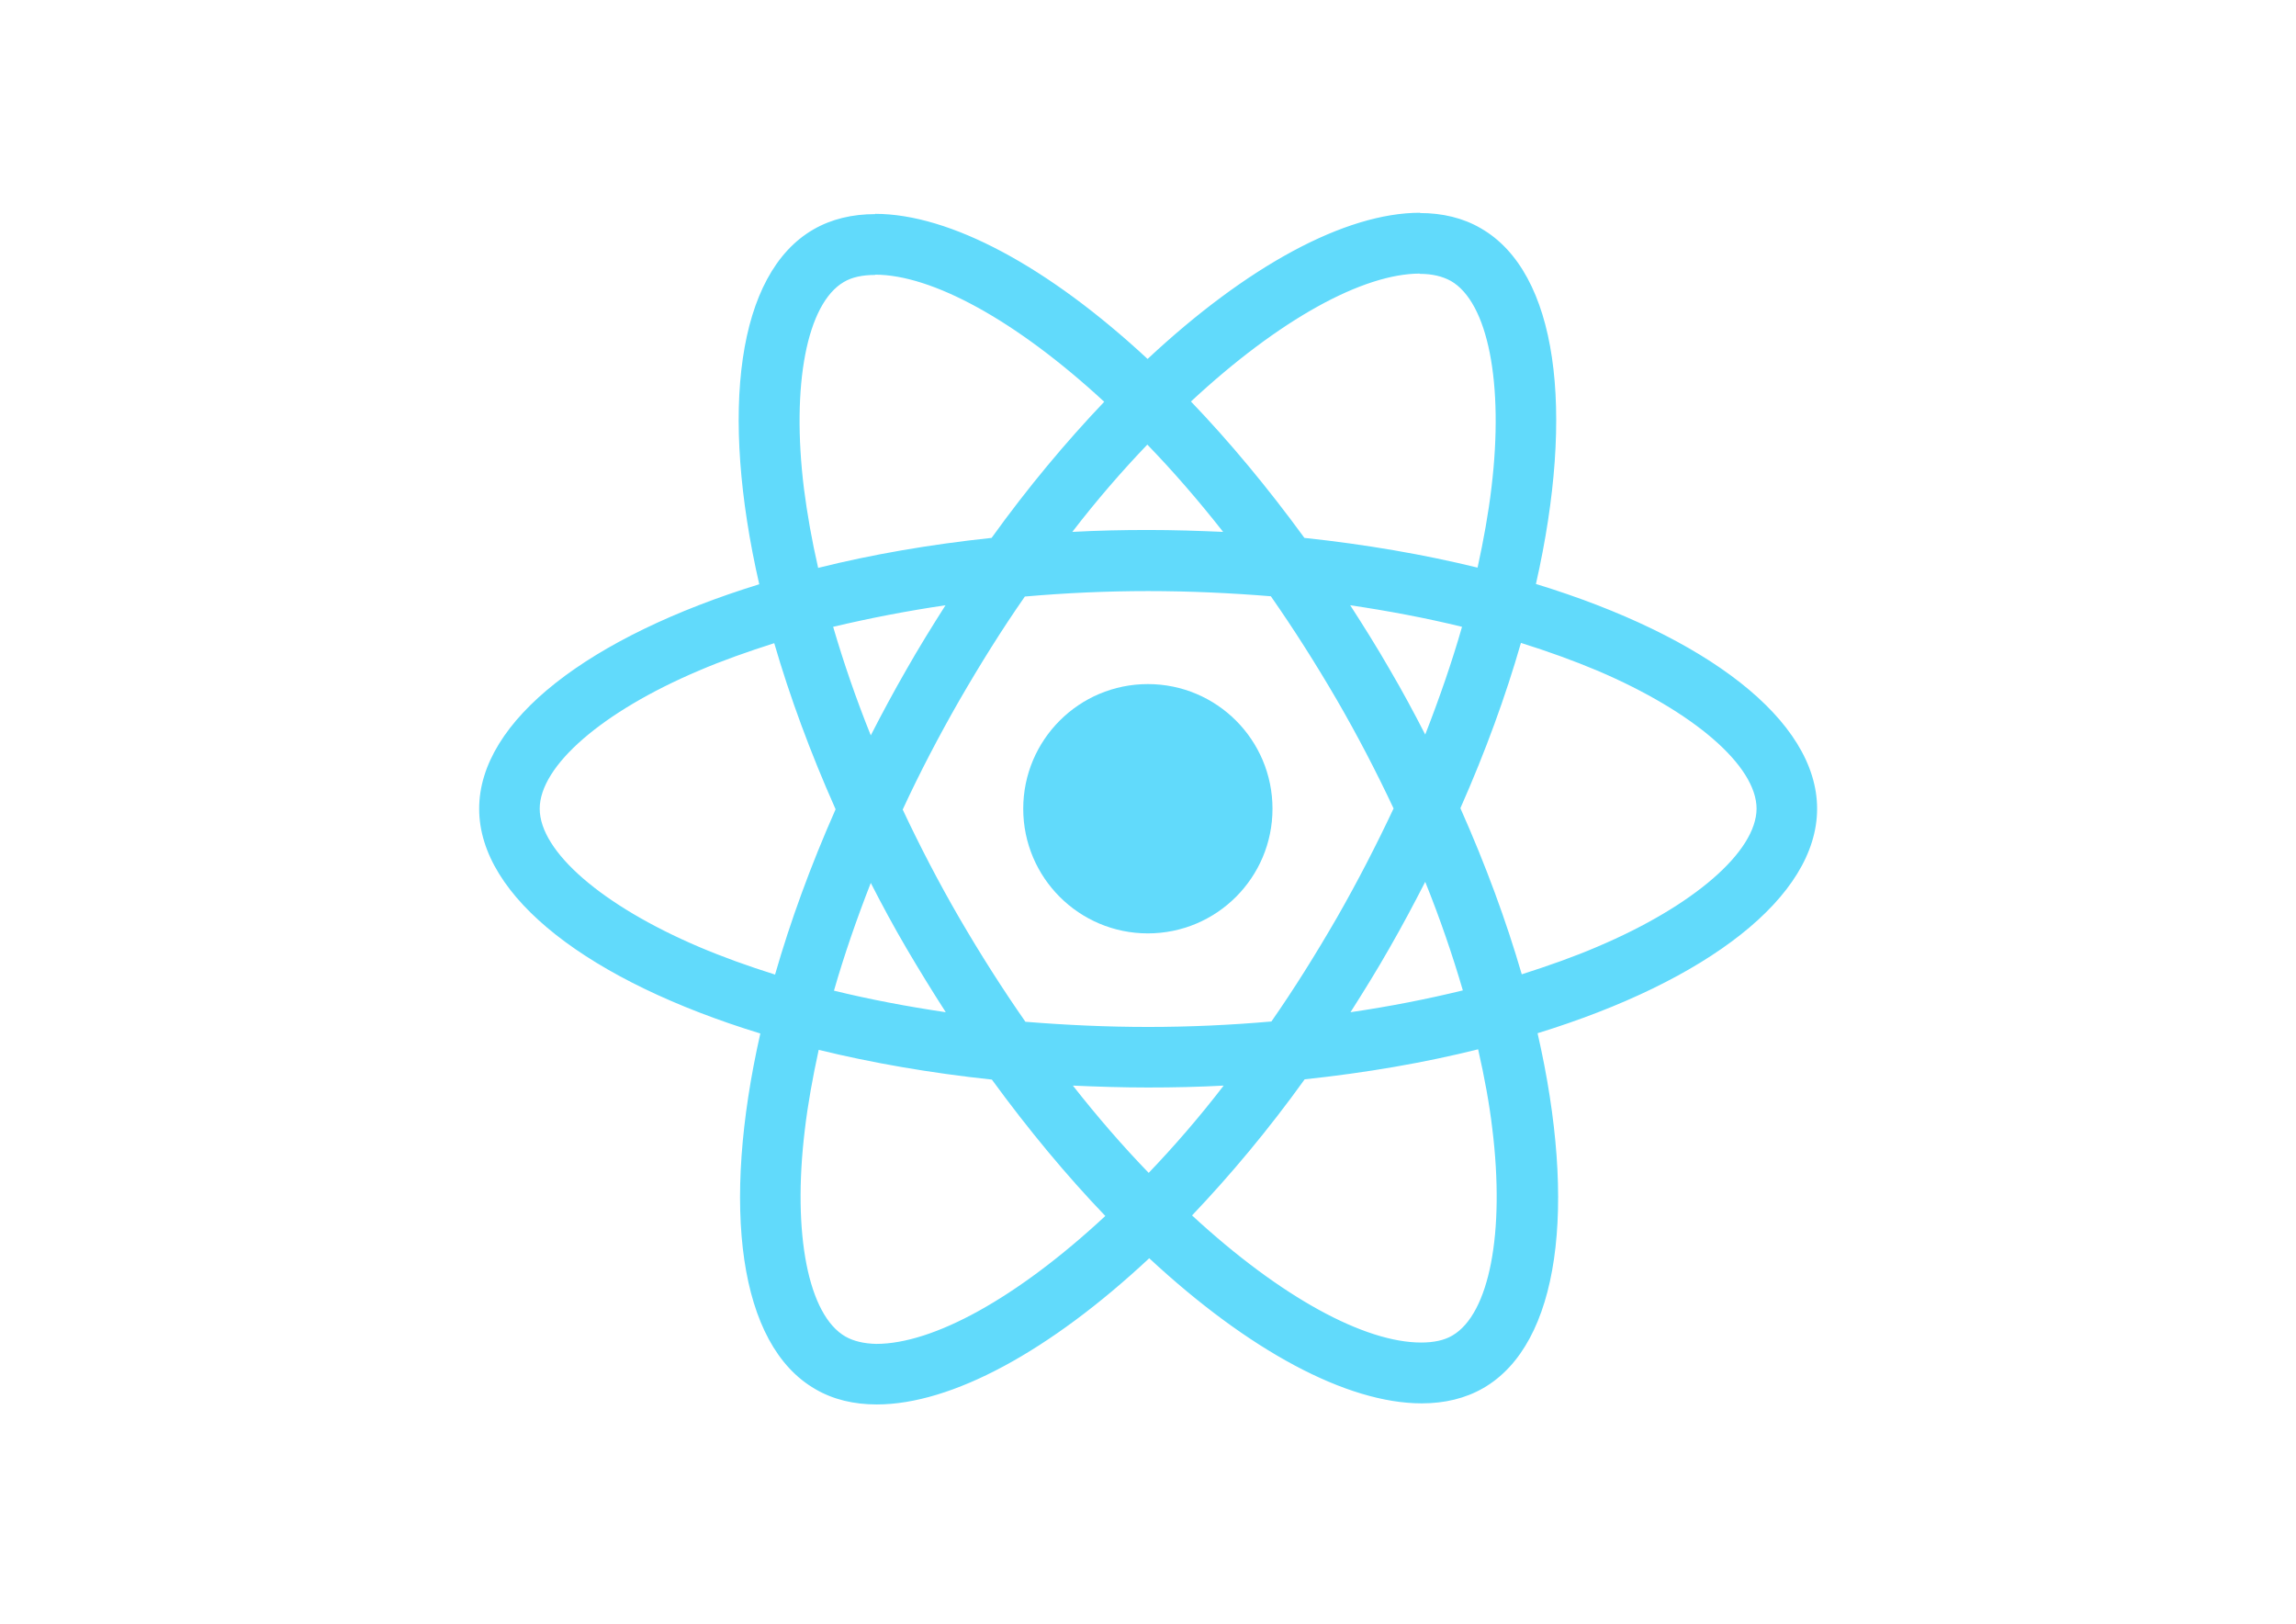
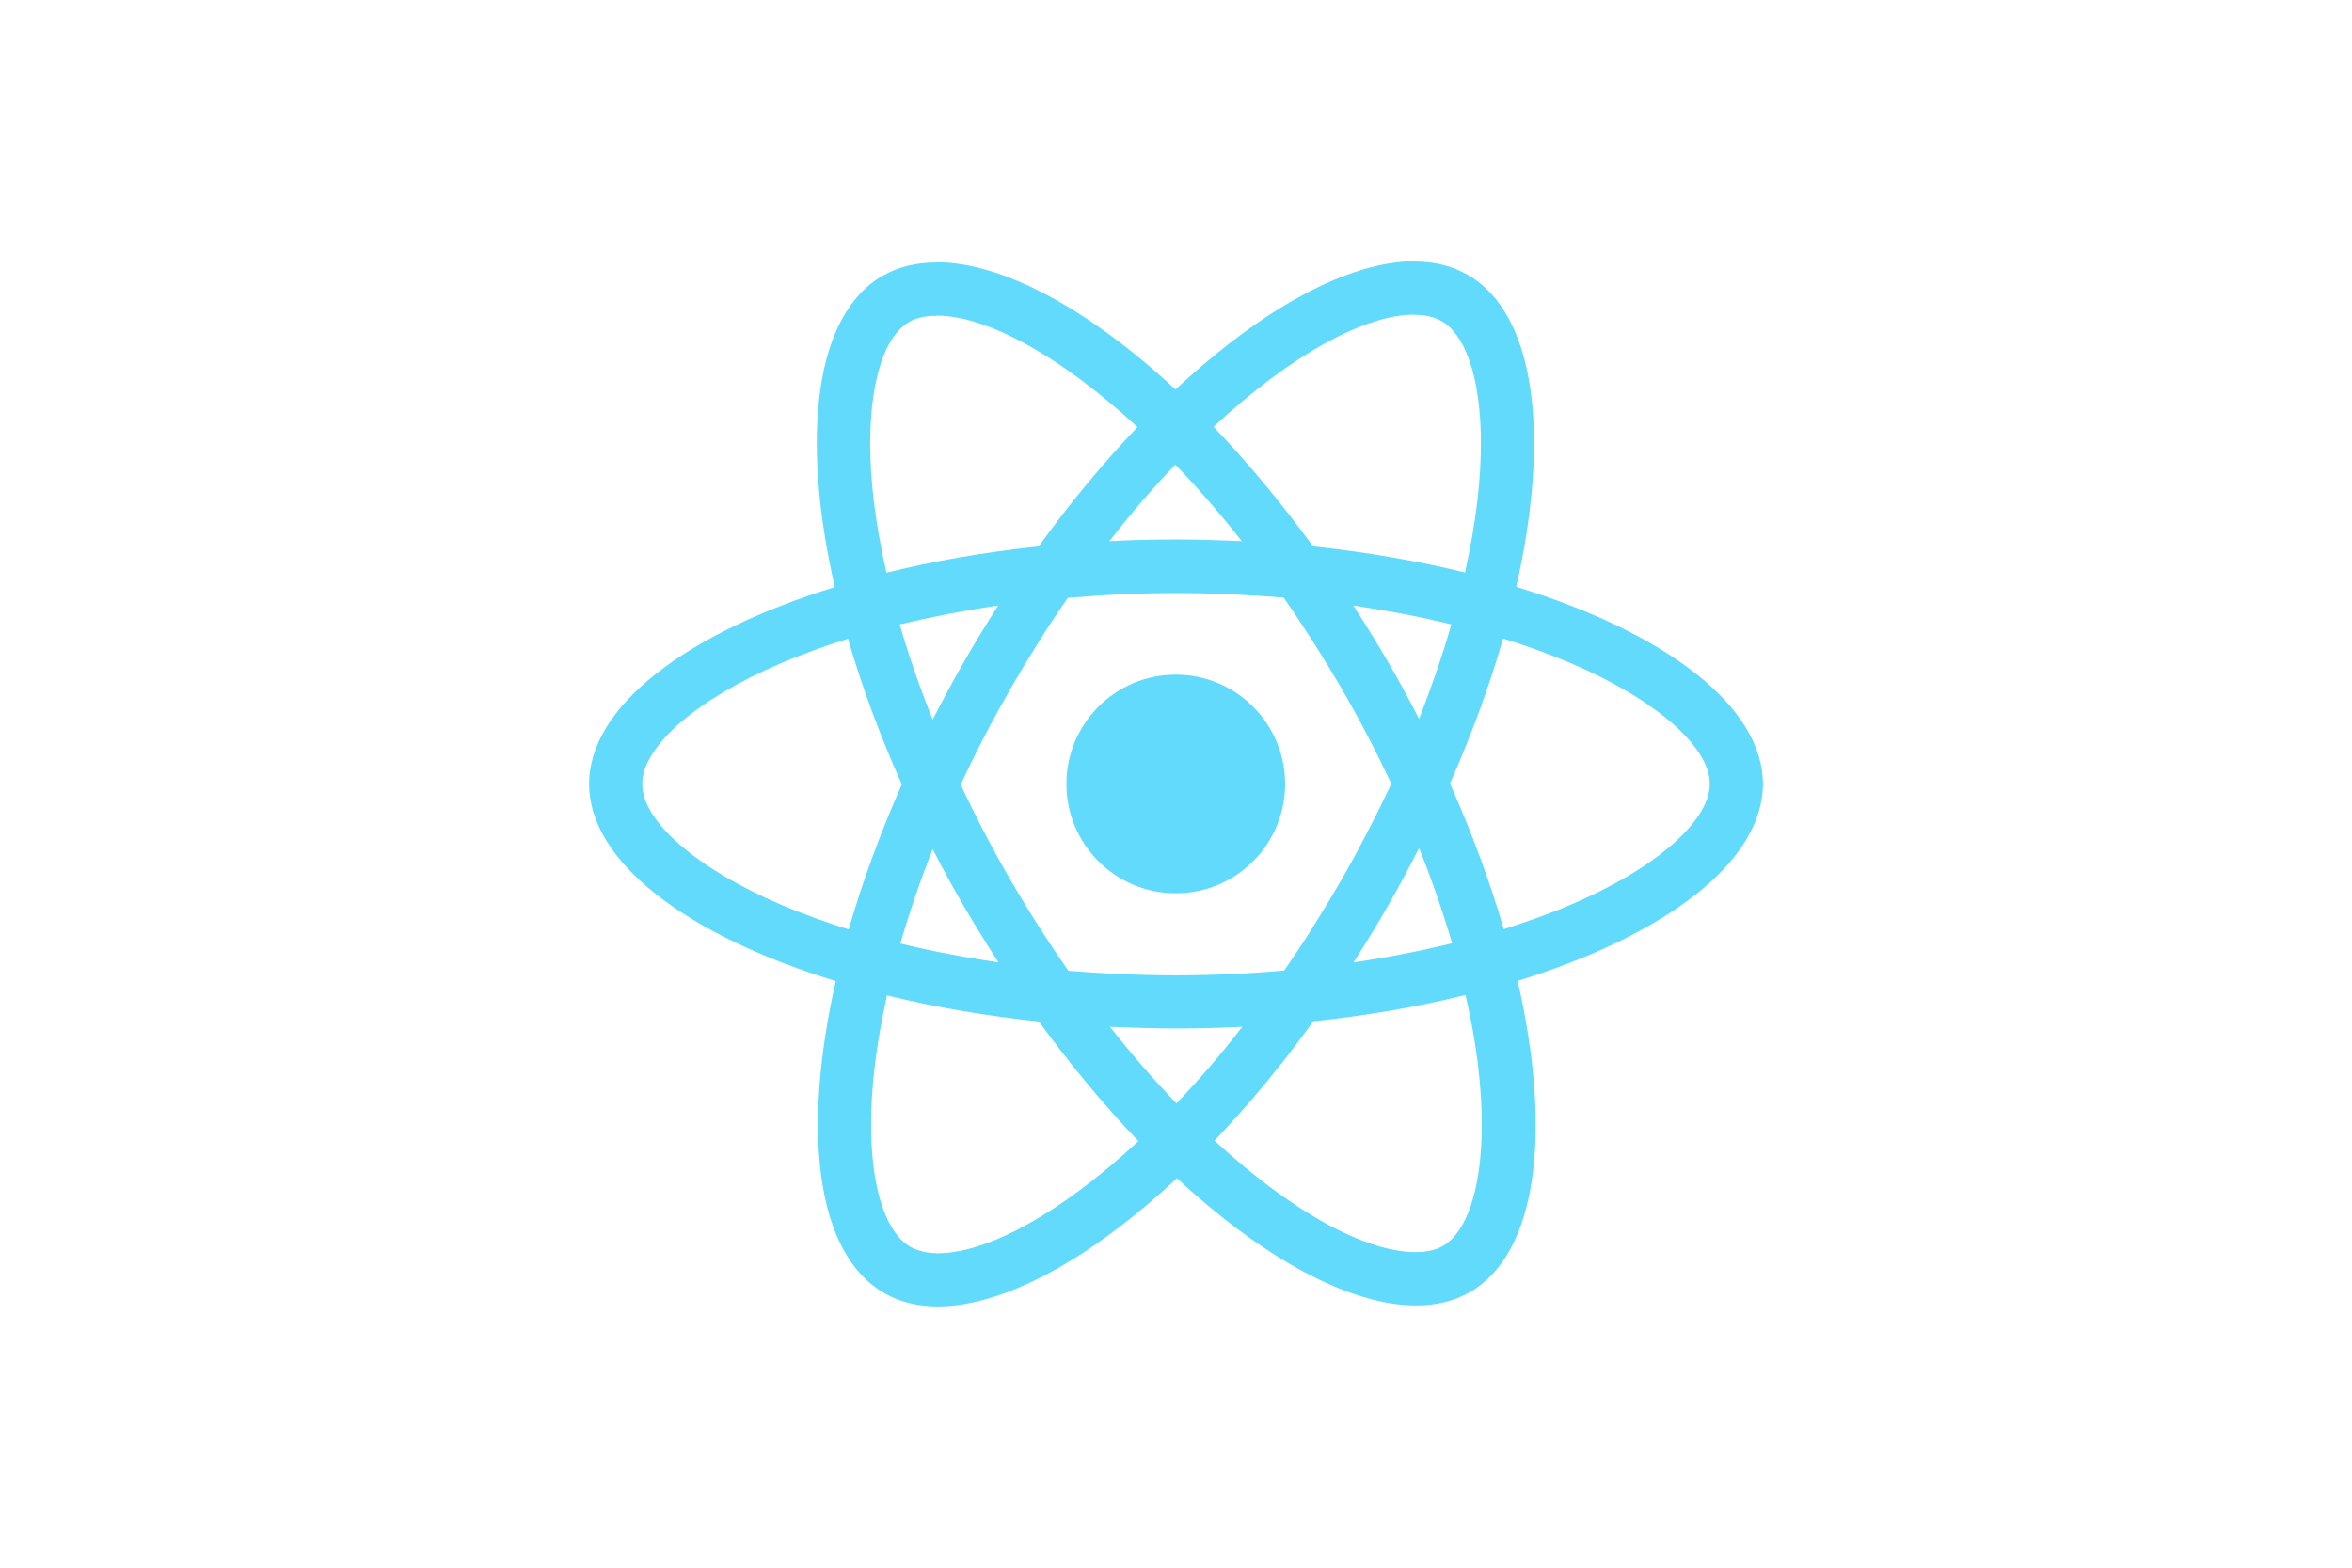
- <svg xmlns="http://www.w3.org/2000/svg" version="1.1" id="Layer_2_1_" x="0px" y="0px" viewBox="0 0 841.9 595.3" enable-background="new 0 0 841.9 595.3" xml:space="preserve">
-   <g>
-     <path fill="#61DAFB" d="M666.3,296.5c0-32.5-40.7-63.3-103.1-82.4c14.4-63.6,8-114.2-20.2-130.4c-6.5-3.8-14.1-5.6-22.4-5.6v22.3   c4.6,0,8.3,0.9,11.4,2.6c13.6,7.8,19.5,37.5,14.9,75.7c-1.1,9.4-2.9,19.3-5.1,29.4c-19.6-4.8-41-8.5-63.5-10.9   c-13.5-18.5-27.5-35.3-41.6-50c32.6-30.3,63.2-46.9,84-46.9l0-22.3c0,0,0,0,0,0c-27.5,0-63.5,19.6-99.9,53.6   c-36.4-33.8-72.4-53.2-99.9-53.2v22.3c20.7,0,51.4,16.5,84,46.6c-14,14.7-28,31.4-41.3,49.9c-22.6,2.4-44,6.1-63.6,11   c-2.3-10-4-19.7-5.2-29c-4.7-38.2,1.1-67.9,14.6-75.8c3-1.8,6.9-2.6,11.5-2.6l0-22.3c0,0,0,0,0,0c-8.4,0-16,1.8-22.6,5.6   c-28.1,16.2-34.4,66.7-19.9,130.1c-62.2,19.2-102.7,49.9-102.7,82.3c0,32.5,40.7,63.3,103.1,82.4c-14.4,63.6-8,114.2,20.2,130.4   c6.5,3.8,14.1,5.6,22.5,5.6c27.5,0,63.5-19.6,99.9-53.6c36.4,33.8,72.4,53.2,99.9,53.2c8.4,0,16-1.8,22.6-5.6   c28.1-16.2,34.4-66.7,19.9-130.1C625.8,359.7,666.3,328.9,666.3,296.5z M536.1,229.8c-3.7,12.9-8.3,26.2-13.5,39.5   c-4.1-8-8.4-16-13.1-24c-4.6-8-9.5-15.8-14.4-23.4C509.3,224,523,226.6,536.1,229.8z M490.3,336.3c-7.8,13.5-15.8,26.3-24.1,38.2   c-14.9,1.3-30,2-45.2,2c-15.1,0-30.2-0.7-45-1.9c-8.3-11.9-16.4-24.6-24.2-38c-7.6-13.1-14.5-26.4-20.8-39.8   c6.2-13.4,13.2-26.8,20.7-39.9c7.8-13.5,15.8-26.3,24.1-38.2c14.9-1.3,30-2,45.2-2c15.1,0,30.2,0.7,45,1.9   c8.3,11.9,16.4,24.6,24.2,38c7.6,13.1,14.5,26.4,20.8,39.8C504.7,309.8,497.8,323.2,490.3,336.3z M522.6,323.3   c5.4,13.4,10,26.8,13.8,39.8c-13.1,3.2-26.9,5.9-41.2,8c4.9-7.7,9.8-15.6,14.4-23.7C514.2,339.4,518.5,331.3,522.6,323.3z    M421.2,430c-9.3-9.6-18.6-20.3-27.8-32c9,0.4,18.2,0.7,27.5,0.7c9.4,0,18.7-0.2,27.8-0.7C439.7,409.7,430.4,420.4,421.2,430z    M346.8,371.1c-14.2-2.1-27.9-4.7-41-7.9c3.7-12.9,8.3-26.2,13.5-39.5c4.1,8,8.4,16,13.1,24C337.1,355.7,341.9,363.5,346.8,371.1z    M420.7,163c9.3,9.6,18.6,20.3,27.8,32c-9-0.4-18.2-0.7-27.5-0.7c-9.4,0-18.7,0.2-27.8,0.7C402.2,183.3,411.5,172.6,420.7,163z    M346.7,221.9c-4.9,7.7-9.8,15.6-14.4,23.7c-4.6,8-8.9,16-13,24c-5.4-13.4-10-26.8-13.8-39.8C318.6,226.7,332.4,224,346.7,221.9z    M256.2,347.1c-35.4-15.1-58.3-34.9-58.3-50.6c0-15.7,22.9-35.6,58.3-50.6c8.6-3.7,18-7,27.7-10.1c5.7,19.6,13.2,40,22.5,60.9   c-9.2,20.8-16.6,41.1-22.2,60.6C274.3,354.2,264.9,350.8,256.2,347.1z M310,490c-13.6-7.8-19.5-37.5-14.9-75.7   c1.1-9.4,2.9-19.3,5.1-29.4c19.6,4.8,41,8.5,63.5,10.9c13.5,18.5,27.5,35.3,41.6,50c-32.6,30.3-63.2,46.9-84,46.9   C316.8,492.6,313,491.7,310,490z M547.2,413.8c4.7,38.2-1.1,67.9-14.6,75.8c-3,1.8-6.9,2.6-11.5,2.6c-20.7,0-51.4-16.5-84-46.6   c14-14.7,28-31.4,41.3-49.9c22.6-2.4,44-6.1,63.6-11C544.3,394.8,546.1,404.5,547.2,413.8z M585.7,347.1c-8.6,3.7-18,7-27.7,10.1   c-5.7-19.6-13.2-40-22.5-60.9c9.2-20.8,16.6-41.1,22.2-60.6c9.9,3.1,19.3,6.5,28.1,10.2c35.4,15.1,58.3,34.9,58.3,50.6   C644,312.2,621.1,332.1,585.7,347.1z" />
-     <polygon fill="#61DAFB" points="320.8,78.4 320.8,78.4 320.8,78.4  " />
-     <circle fill="#61DAFB" cx="420.9" cy="296.5" r="45.7" />
-     <polygon fill="#61DAFB" points="520.5,78.1 520.5,78.1 520.5,78.1  " />
+ <svg xmlns="http://www.w3.org/2000/svg" height="800" width="1200" viewBox="-73.59 -109.225 637.78 655.35">
+   <g transform="translate(-175.7 -78)" fill="#61DAFB">
+     <path d="M666.3 296.5c0-32.5-40.7-63.3-103.1-82.4 14.4-63.6 8-114.2-20.2-130.4-6.5-3.8-14.1-5.6-22.4-5.6v22.3c4.6 0 8.3.9 11.4 2.6 13.6 7.8 19.5 37.5 14.9 75.7-1.1 9.4-2.9 19.3-5.1 29.4-19.6-4.8-41-8.5-63.5-10.9-13.5-18.5-27.5-35.3-41.6-50 32.6-30.3 63.2-46.9 84-46.9V78c-27.5 0-63.5 19.6-99.9 53.6-36.4-33.8-72.4-53.2-99.9-53.2v22.3c20.7 0 51.4 16.5 84 46.6-14 14.7-28 31.4-41.3 49.9-22.6 2.4-44 6.1-63.6 11-2.3-10-4-19.7-5.2-29-4.7-38.2 1.1-67.9 14.6-75.8 3-1.8 6.9-2.6 11.5-2.6V78.5c-8.4 0-16 1.8-22.6 5.6-28.1 16.2-34.4 66.7-19.9 130.1-62.2 19.2-102.7 49.9-102.7 82.3 0 32.5 40.7 63.3 103.1 82.4-14.4 63.6-8 114.2 20.2 130.4 6.5 3.8 14.1 5.6 22.5 5.6 27.5 0 63.5-19.6 99.9-53.6 36.4 33.8 72.4 53.2 99.9 53.2 8.4 0 16-1.8 22.6-5.6 28.1-16.2 34.4-66.7 19.9-130.1 62-19.1 102.5-49.9 102.5-82.3zm-130.2-66.7c-3.7 12.9-8.3 26.2-13.5 39.5-4.1-8-8.4-16-13.1-24-4.6-8-9.5-15.8-14.4-23.4 14.2 2.1 27.9 4.7 41 7.9zm-45.8 106.5c-7.8 13.5-15.8 26.3-24.1 38.2-14.9 1.3-30 2-45.2 2-15.1 0-30.2-.7-45-1.9-8.3-11.9-16.4-24.6-24.2-38-7.6-13.1-14.5-26.4-20.8-39.8 6.2-13.4 13.2-26.8 20.7-39.9 7.8-13.5 15.8-26.3 24.1-38.2 14.9-1.3 30-2 45.2-2 15.1 0 30.2.7 45 1.9 8.3 11.9 16.4 24.6 24.2 38 7.6 13.1 14.5 26.4 20.8 39.8-6.3 13.4-13.2 26.8-20.7 39.9zm32.3-13c5.4 13.4 10 26.8 13.8 39.8-13.1 3.2-26.9 5.9-41.2 8 4.9-7.7 9.8-15.6 14.4-23.7 4.6-8 8.9-16.1 13-24.1zM421.2 430c-9.3-9.6-18.6-20.3-27.8-32 9 .4 18.2.7 27.5.7 9.4 0 18.7-.2 27.8-.7-9 11.7-18.3 22.4-27.5 32zm-74.4-58.9c-14.2-2.1-27.9-4.7-41-7.9 3.7-12.9 8.3-26.2 13.5-39.5 4.1 8 8.4 16 13.1 24 4.7 8 9.5 15.8 14.4 23.4zM420.7 163c9.3 9.6 18.6 20.3 27.8 32-9-.4-18.2-.7-27.5-.7-9.4 0-18.7.2-27.8.7 9-11.7 18.3-22.4 27.5-32zm-74 58.9c-4.9 7.7-9.8 15.6-14.4 23.7-4.6 8-8.9 16-13 24-5.4-13.4-10-26.8-13.8-39.8 13.1-3.1 26.9-5.8 41.2-7.9zm-90.5 125.2c-35.4-15.1-58.3-34.9-58.3-50.6 0-15.7 22.9-35.6 58.3-50.6 8.6-3.7 18-7 27.7-10.1 5.7 19.6 13.2 40 22.5 60.9-9.2 20.8-16.6 41.1-22.2 60.6-9.9-3.1-19.3-6.5-28-10.2zM310 490c-13.6-7.8-19.5-37.5-14.9-75.7 1.1-9.4 2.9-19.3 5.1-29.4 19.6 4.8 41 8.5 63.5 10.9 13.5 18.5 27.5 35.3 41.6 50-32.6 30.3-63.2 46.9-84 46.9-4.5-.1-8.3-1-11.3-2.7zm237.2-76.2c4.7 38.2-1.1 67.9-14.6 75.8-3 1.8-6.9 2.6-11.5 2.6-20.7 0-51.4-16.5-84-46.6 14-14.7 28-31.4 41.3-49.9 22.6-2.4 44-6.1 63.6-11 2.3 10.1 4.1 19.8 5.2 29.1zm38.5-66.7c-8.6 3.7-18 7-27.7 10.1-5.7-19.6-13.2-40-22.5-60.9 9.2-20.8 16.6-41.1 22.2-60.6 9.9 3.1 19.3 6.5 28.1 10.2 35.4 15.1 58.3 34.9 58.3 50.6-.1 15.7-23 35.6-58.4 50.6z" />
+     <circle r="45.7" cy="296.5" cx="420.9" />
  </g>
</svg>
